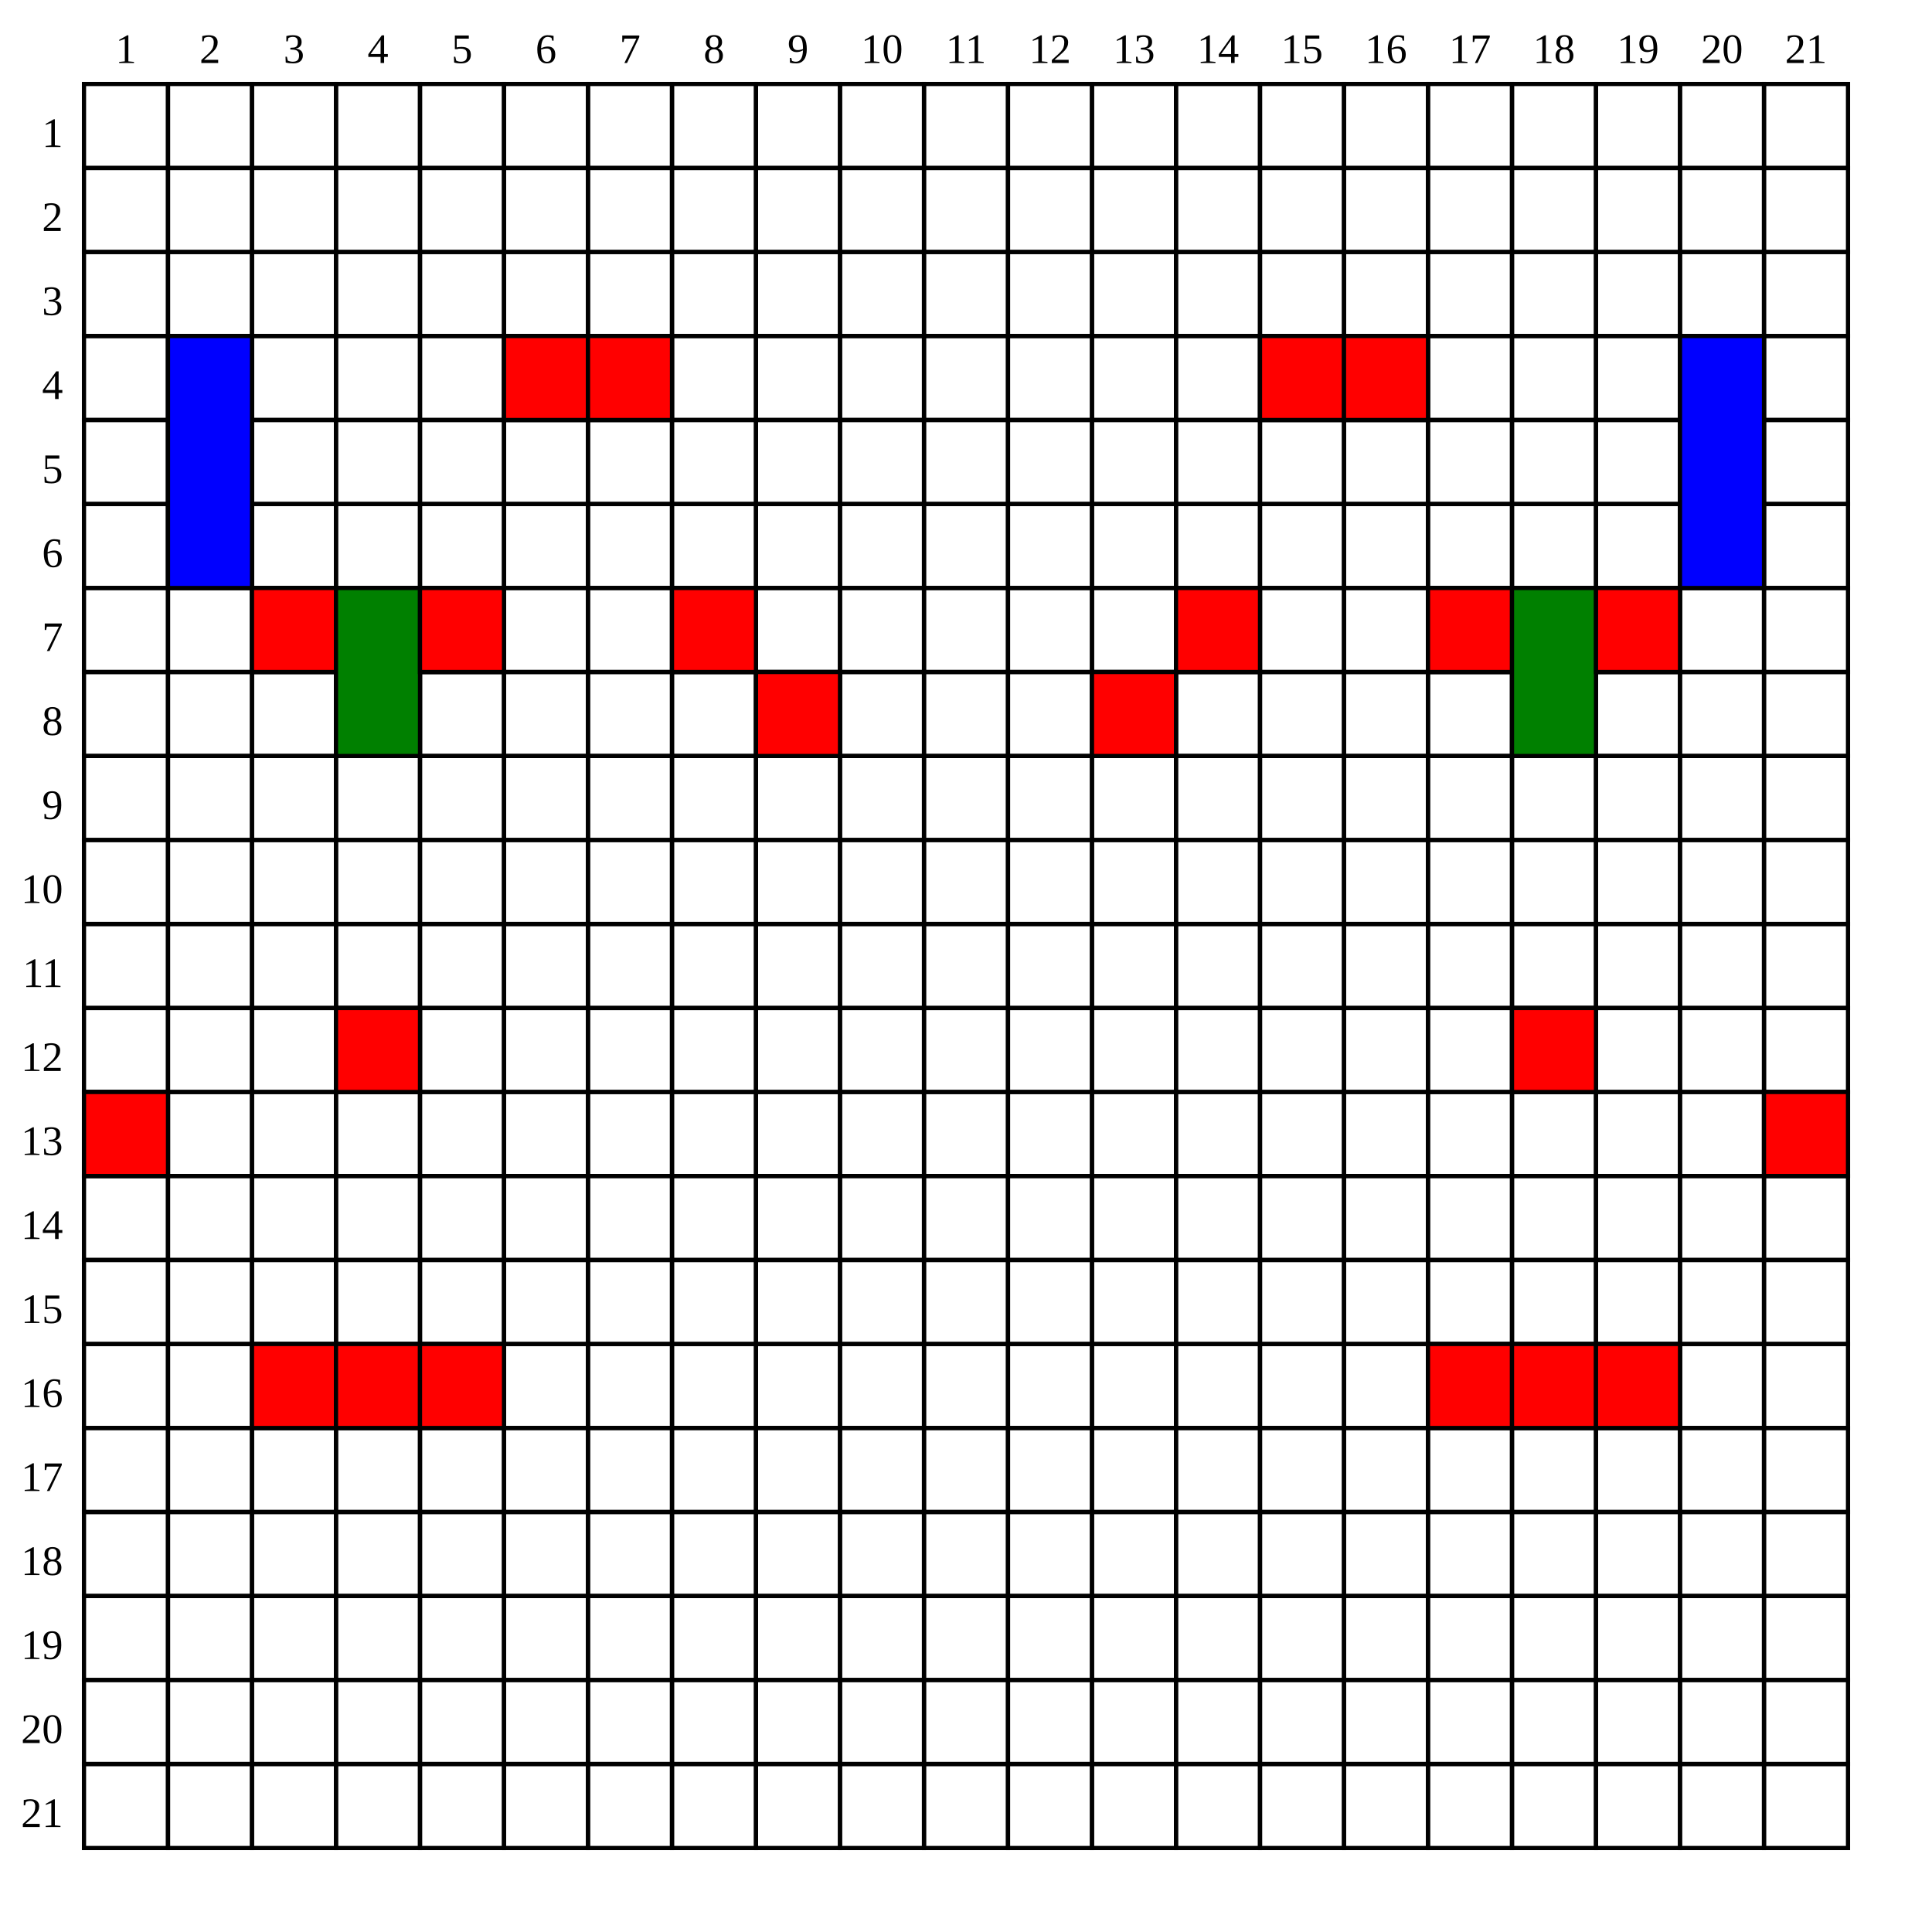
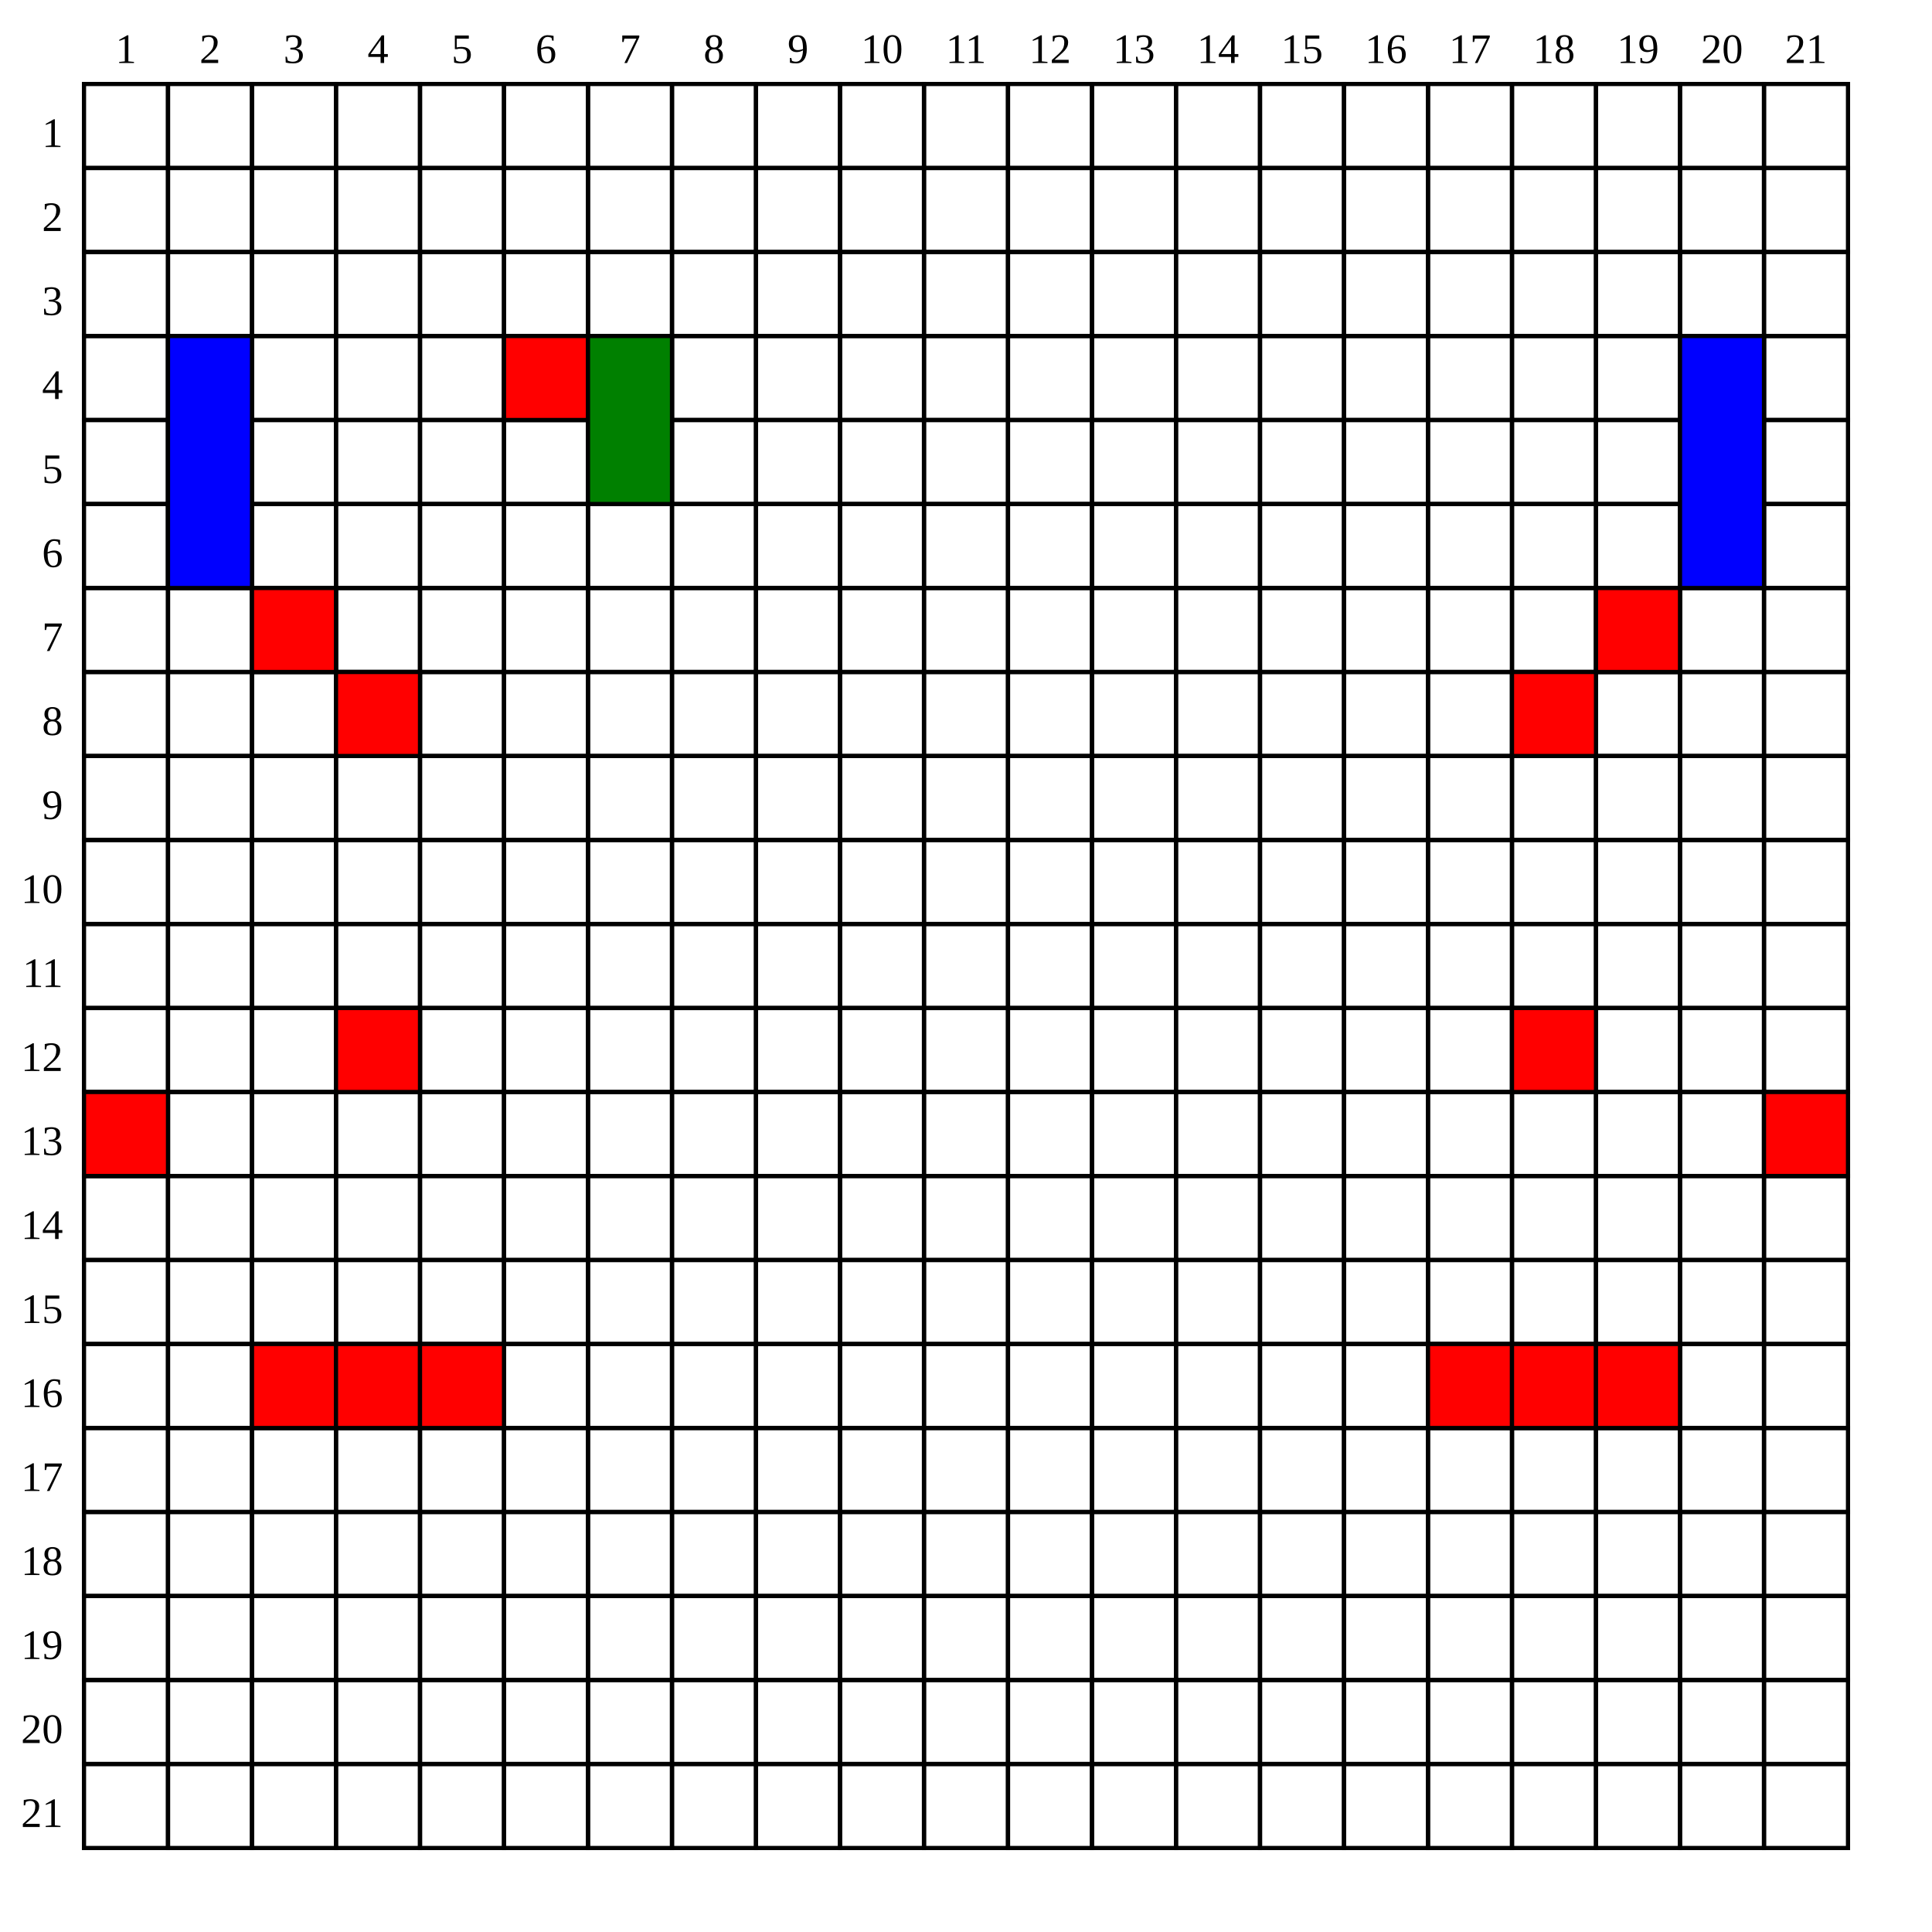
<svg xmlns="http://www.w3.org/2000/svg" baseProfile="full" height="2300" version="1.1" width="2300">
  <defs />
  <rect fill="white" height="2300" width="2300" x="0" y="0" />
  <rect fill="none" height="100" stroke="black" stroke-width="5" width="100" x="100" y="100" />
  <rect fill="none" height="100" stroke="black" stroke-width="5" width="100" x="100" y="200" />
  <rect fill="none" height="100" stroke="black" stroke-width="5" width="100" x="100" y="300" />
  <rect fill="none" height="100" stroke="black" stroke-width="5" width="100" x="100" y="400" />
  <rect fill="none" height="100" stroke="black" stroke-width="5" width="100" x="100" y="500" />
  <rect fill="none" height="100" stroke="black" stroke-width="5" width="100" x="100" y="600" />
  <rect fill="none" height="100" stroke="black" stroke-width="5" width="100" x="100" y="700" />
  <rect fill="none" height="100" stroke="black" stroke-width="5" width="100" x="100" y="800" />
  <rect fill="none" height="100" stroke="black" stroke-width="5" width="100" x="100" y="900" />
  <rect fill="none" height="100" stroke="black" stroke-width="5" width="100" x="100" y="1000" />
  <rect fill="none" height="100" stroke="black" stroke-width="5" width="100" x="100" y="1100" />
  <rect fill="none" height="100" stroke="black" stroke-width="5" width="100" x="100" y="1200" />
  <rect fill="none" height="100" stroke="black" stroke-width="5" width="100" x="100" y="1300" />
  <rect fill="none" height="100" stroke="black" stroke-width="5" width="100" x="100" y="1400" />
  <rect fill="none" height="100" stroke="black" stroke-width="5" width="100" x="100" y="1500" />
  <rect fill="none" height="100" stroke="black" stroke-width="5" width="100" x="100" y="1600" />
  <rect fill="none" height="100" stroke="black" stroke-width="5" width="100" x="100" y="1700" />
  <rect fill="none" height="100" stroke="black" stroke-width="5" width="100" x="100" y="1800" />
  <rect fill="none" height="100" stroke="black" stroke-width="5" width="100" x="100" y="1900" />
  <rect fill="none" height="100" stroke="black" stroke-width="5" width="100" x="100" y="2000" />
  <rect fill="none" height="100" stroke="black" stroke-width="5" width="100" x="100" y="2100" />
  <rect fill="none" height="100" stroke="black" stroke-width="5" width="100" x="200" y="100" />
  <rect fill="none" height="100" stroke="black" stroke-width="5" width="100" x="200" y="200" />
  <rect fill="none" height="100" stroke="black" stroke-width="5" width="100" x="200" y="300" />
  <rect fill="none" height="100" stroke="black" stroke-width="5" width="100" x="200" y="400" />
  <rect fill="none" height="100" stroke="black" stroke-width="5" width="100" x="200" y="500" />
  <rect fill="none" height="100" stroke="black" stroke-width="5" width="100" x="200" y="600" />
  <rect fill="none" height="100" stroke="black" stroke-width="5" width="100" x="200" y="700" />
  <rect fill="none" height="100" stroke="black" stroke-width="5" width="100" x="200" y="800" />
  <rect fill="none" height="100" stroke="black" stroke-width="5" width="100" x="200" y="900" />
  <rect fill="none" height="100" stroke="black" stroke-width="5" width="100" x="200" y="1000" />
  <rect fill="none" height="100" stroke="black" stroke-width="5" width="100" x="200" y="1100" />
  <rect fill="none" height="100" stroke="black" stroke-width="5" width="100" x="200" y="1200" />
  <rect fill="none" height="100" stroke="black" stroke-width="5" width="100" x="200" y="1300" />
  <rect fill="none" height="100" stroke="black" stroke-width="5" width="100" x="200" y="1400" />
  <rect fill="none" height="100" stroke="black" stroke-width="5" width="100" x="200" y="1500" />
  <rect fill="none" height="100" stroke="black" stroke-width="5" width="100" x="200" y="1600" />
  <rect fill="none" height="100" stroke="black" stroke-width="5" width="100" x="200" y="1700" />
  <rect fill="none" height="100" stroke="black" stroke-width="5" width="100" x="200" y="1800" />
  <rect fill="none" height="100" stroke="black" stroke-width="5" width="100" x="200" y="1900" />
  <rect fill="none" height="100" stroke="black" stroke-width="5" width="100" x="200" y="2000" />
  <rect fill="none" height="100" stroke="black" stroke-width="5" width="100" x="200" y="2100" />
  <rect fill="none" height="100" stroke="black" stroke-width="5" width="100" x="300" y="100" />
  <rect fill="none" height="100" stroke="black" stroke-width="5" width="100" x="300" y="200" />
  <rect fill="none" height="100" stroke="black" stroke-width="5" width="100" x="300" y="300" />
  <rect fill="none" height="100" stroke="black" stroke-width="5" width="100" x="300" y="400" />
  <rect fill="none" height="100" stroke="black" stroke-width="5" width="100" x="300" y="500" />
  <rect fill="none" height="100" stroke="black" stroke-width="5" width="100" x="300" y="600" />
  <rect fill="none" height="100" stroke="black" stroke-width="5" width="100" x="300" y="700" />
  <rect fill="none" height="100" stroke="black" stroke-width="5" width="100" x="300" y="800" />
  <rect fill="none" height="100" stroke="black" stroke-width="5" width="100" x="300" y="900" />
  <rect fill="none" height="100" stroke="black" stroke-width="5" width="100" x="300" y="1000" />
  <rect fill="none" height="100" stroke="black" stroke-width="5" width="100" x="300" y="1100" />
  <rect fill="none" height="100" stroke="black" stroke-width="5" width="100" x="300" y="1200" />
  <rect fill="none" height="100" stroke="black" stroke-width="5" width="100" x="300" y="1300" />
  <rect fill="none" height="100" stroke="black" stroke-width="5" width="100" x="300" y="1400" />
  <rect fill="none" height="100" stroke="black" stroke-width="5" width="100" x="300" y="1500" />
  <rect fill="none" height="100" stroke="black" stroke-width="5" width="100" x="300" y="1600" />
  <rect fill="none" height="100" stroke="black" stroke-width="5" width="100" x="300" y="1700" />
  <rect fill="none" height="100" stroke="black" stroke-width="5" width="100" x="300" y="1800" />
  <rect fill="none" height="100" stroke="black" stroke-width="5" width="100" x="300" y="1900" />
  <rect fill="none" height="100" stroke="black" stroke-width="5" width="100" x="300" y="2000" />
  <rect fill="none" height="100" stroke="black" stroke-width="5" width="100" x="300" y="2100" />
  <rect fill="none" height="100" stroke="black" stroke-width="5" width="100" x="400" y="100" />
  <rect fill="none" height="100" stroke="black" stroke-width="5" width="100" x="400" y="200" />
  <rect fill="none" height="100" stroke="black" stroke-width="5" width="100" x="400" y="300" />
  <rect fill="none" height="100" stroke="black" stroke-width="5" width="100" x="400" y="400" />
  <rect fill="none" height="100" stroke="black" stroke-width="5" width="100" x="400" y="500" />
  <rect fill="none" height="100" stroke="black" stroke-width="5" width="100" x="400" y="600" />
  <rect fill="none" height="100" stroke="black" stroke-width="5" width="100" x="400" y="700" />
  <rect fill="none" height="100" stroke="black" stroke-width="5" width="100" x="400" y="800" />
  <rect fill="none" height="100" stroke="black" stroke-width="5" width="100" x="400" y="900" />
  <rect fill="none" height="100" stroke="black" stroke-width="5" width="100" x="400" y="1000" />
  <rect fill="none" height="100" stroke="black" stroke-width="5" width="100" x="400" y="1100" />
  <rect fill="none" height="100" stroke="black" stroke-width="5" width="100" x="400" y="1200" />
  <rect fill="none" height="100" stroke="black" stroke-width="5" width="100" x="400" y="1300" />
  <rect fill="none" height="100" stroke="black" stroke-width="5" width="100" x="400" y="1400" />
  <rect fill="none" height="100" stroke="black" stroke-width="5" width="100" x="400" y="1500" />
  <rect fill="none" height="100" stroke="black" stroke-width="5" width="100" x="400" y="1600" />
  <rect fill="none" height="100" stroke="black" stroke-width="5" width="100" x="400" y="1700" />
  <rect fill="none" height="100" stroke="black" stroke-width="5" width="100" x="400" y="1800" />
  <rect fill="none" height="100" stroke="black" stroke-width="5" width="100" x="400" y="1900" />
  <rect fill="none" height="100" stroke="black" stroke-width="5" width="100" x="400" y="2000" />
  <rect fill="none" height="100" stroke="black" stroke-width="5" width="100" x="400" y="2100" />
  <rect fill="none" height="100" stroke="black" stroke-width="5" width="100" x="500" y="100" />
  <rect fill="none" height="100" stroke="black" stroke-width="5" width="100" x="500" y="200" />
  <rect fill="none" height="100" stroke="black" stroke-width="5" width="100" x="500" y="300" />
  <rect fill="none" height="100" stroke="black" stroke-width="5" width="100" x="500" y="400" />
  <rect fill="none" height="100" stroke="black" stroke-width="5" width="100" x="500" y="500" />
  <rect fill="none" height="100" stroke="black" stroke-width="5" width="100" x="500" y="600" />
  <rect fill="none" height="100" stroke="black" stroke-width="5" width="100" x="500" y="700" />
  <rect fill="none" height="100" stroke="black" stroke-width="5" width="100" x="500" y="800" />
  <rect fill="none" height="100" stroke="black" stroke-width="5" width="100" x="500" y="900" />
  <rect fill="none" height="100" stroke="black" stroke-width="5" width="100" x="500" y="1000" />
  <rect fill="none" height="100" stroke="black" stroke-width="5" width="100" x="500" y="1100" />
  <rect fill="none" height="100" stroke="black" stroke-width="5" width="100" x="500" y="1200" />
  <rect fill="none" height="100" stroke="black" stroke-width="5" width="100" x="500" y="1300" />
  <rect fill="none" height="100" stroke="black" stroke-width="5" width="100" x="500" y="1400" />
  <rect fill="none" height="100" stroke="black" stroke-width="5" width="100" x="500" y="1500" />
  <rect fill="none" height="100" stroke="black" stroke-width="5" width="100" x="500" y="1600" />
  <rect fill="none" height="100" stroke="black" stroke-width="5" width="100" x="500" y="1700" />
  <rect fill="none" height="100" stroke="black" stroke-width="5" width="100" x="500" y="1800" />
  <rect fill="none" height="100" stroke="black" stroke-width="5" width="100" x="500" y="1900" />
  <rect fill="none" height="100" stroke="black" stroke-width="5" width="100" x="500" y="2000" />
  <rect fill="none" height="100" stroke="black" stroke-width="5" width="100" x="500" y="2100" />
  <rect fill="none" height="100" stroke="black" stroke-width="5" width="100" x="600" y="100" />
  <rect fill="none" height="100" stroke="black" stroke-width="5" width="100" x="600" y="200" />
  <rect fill="none" height="100" stroke="black" stroke-width="5" width="100" x="600" y="300" />
  <rect fill="none" height="100" stroke="black" stroke-width="5" width="100" x="600" y="400" />
  <rect fill="none" height="100" stroke="black" stroke-width="5" width="100" x="600" y="500" />
  <rect fill="none" height="100" stroke="black" stroke-width="5" width="100" x="600" y="600" />
  <rect fill="none" height="100" stroke="black" stroke-width="5" width="100" x="600" y="700" />
  <rect fill="none" height="100" stroke="black" stroke-width="5" width="100" x="600" y="800" />
  <rect fill="none" height="100" stroke="black" stroke-width="5" width="100" x="600" y="900" />
  <rect fill="none" height="100" stroke="black" stroke-width="5" width="100" x="600" y="1000" />
  <rect fill="none" height="100" stroke="black" stroke-width="5" width="100" x="600" y="1100" />
  <rect fill="none" height="100" stroke="black" stroke-width="5" width="100" x="600" y="1200" />
  <rect fill="none" height="100" stroke="black" stroke-width="5" width="100" x="600" y="1300" />
  <rect fill="none" height="100" stroke="black" stroke-width="5" width="100" x="600" y="1400" />
  <rect fill="none" height="100" stroke="black" stroke-width="5" width="100" x="600" y="1500" />
  <rect fill="none" height="100" stroke="black" stroke-width="5" width="100" x="600" y="1600" />
  <rect fill="none" height="100" stroke="black" stroke-width="5" width="100" x="600" y="1700" />
  <rect fill="none" height="100" stroke="black" stroke-width="5" width="100" x="600" y="1800" />
  <rect fill="none" height="100" stroke="black" stroke-width="5" width="100" x="600" y="1900" />
  <rect fill="none" height="100" stroke="black" stroke-width="5" width="100" x="600" y="2000" />
  <rect fill="none" height="100" stroke="black" stroke-width="5" width="100" x="600" y="2100" />
  <rect fill="none" height="100" stroke="black" stroke-width="5" width="100" x="700" y="100" />
  <rect fill="none" height="100" stroke="black" stroke-width="5" width="100" x="700" y="200" />
  <rect fill="none" height="100" stroke="black" stroke-width="5" width="100" x="700" y="300" />
  <rect fill="none" height="100" stroke="black" stroke-width="5" width="100" x="700" y="400" />
  <rect fill="none" height="100" stroke="black" stroke-width="5" width="100" x="700" y="500" />
  <rect fill="none" height="100" stroke="black" stroke-width="5" width="100" x="700" y="600" />
  <rect fill="none" height="100" stroke="black" stroke-width="5" width="100" x="700" y="700" />
  <rect fill="none" height="100" stroke="black" stroke-width="5" width="100" x="700" y="800" />
  <rect fill="none" height="100" stroke="black" stroke-width="5" width="100" x="700" y="900" />
  <rect fill="none" height="100" stroke="black" stroke-width="5" width="100" x="700" y="1000" />
  <rect fill="none" height="100" stroke="black" stroke-width="5" width="100" x="700" y="1100" />
  <rect fill="none" height="100" stroke="black" stroke-width="5" width="100" x="700" y="1200" />
  <rect fill="none" height="100" stroke="black" stroke-width="5" width="100" x="700" y="1300" />
  <rect fill="none" height="100" stroke="black" stroke-width="5" width="100" x="700" y="1400" />
  <rect fill="none" height="100" stroke="black" stroke-width="5" width="100" x="700" y="1500" />
  <rect fill="none" height="100" stroke="black" stroke-width="5" width="100" x="700" y="1600" />
  <rect fill="none" height="100" stroke="black" stroke-width="5" width="100" x="700" y="1700" />
  <rect fill="none" height="100" stroke="black" stroke-width="5" width="100" x="700" y="1800" />
  <rect fill="none" height="100" stroke="black" stroke-width="5" width="100" x="700" y="1900" />
  <rect fill="none" height="100" stroke="black" stroke-width="5" width="100" x="700" y="2000" />
  <rect fill="none" height="100" stroke="black" stroke-width="5" width="100" x="700" y="2100" />
  <rect fill="none" height="100" stroke="black" stroke-width="5" width="100" x="800" y="100" />
  <rect fill="none" height="100" stroke="black" stroke-width="5" width="100" x="800" y="200" />
  <rect fill="none" height="100" stroke="black" stroke-width="5" width="100" x="800" y="300" />
  <rect fill="none" height="100" stroke="black" stroke-width="5" width="100" x="800" y="400" />
  <rect fill="none" height="100" stroke="black" stroke-width="5" width="100" x="800" y="500" />
  <rect fill="none" height="100" stroke="black" stroke-width="5" width="100" x="800" y="600" />
  <rect fill="none" height="100" stroke="black" stroke-width="5" width="100" x="800" y="700" />
  <rect fill="none" height="100" stroke="black" stroke-width="5" width="100" x="800" y="800" />
  <rect fill="none" height="100" stroke="black" stroke-width="5" width="100" x="800" y="900" />
  <rect fill="none" height="100" stroke="black" stroke-width="5" width="100" x="800" y="1000" />
  <rect fill="none" height="100" stroke="black" stroke-width="5" width="100" x="800" y="1100" />
  <rect fill="none" height="100" stroke="black" stroke-width="5" width="100" x="800" y="1200" />
  <rect fill="none" height="100" stroke="black" stroke-width="5" width="100" x="800" y="1300" />
  <rect fill="none" height="100" stroke="black" stroke-width="5" width="100" x="800" y="1400" />
  <rect fill="none" height="100" stroke="black" stroke-width="5" width="100" x="800" y="1500" />
  <rect fill="none" height="100" stroke="black" stroke-width="5" width="100" x="800" y="1600" />
  <rect fill="none" height="100" stroke="black" stroke-width="5" width="100" x="800" y="1700" />
  <rect fill="none" height="100" stroke="black" stroke-width="5" width="100" x="800" y="1800" />
  <rect fill="none" height="100" stroke="black" stroke-width="5" width="100" x="800" y="1900" />
  <rect fill="none" height="100" stroke="black" stroke-width="5" width="100" x="800" y="2000" />
  <rect fill="none" height="100" stroke="black" stroke-width="5" width="100" x="800" y="2100" />
  <rect fill="none" height="100" stroke="black" stroke-width="5" width="100" x="900" y="100" />
  <rect fill="none" height="100" stroke="black" stroke-width="5" width="100" x="900" y="200" />
  <rect fill="none" height="100" stroke="black" stroke-width="5" width="100" x="900" y="300" />
  <rect fill="none" height="100" stroke="black" stroke-width="5" width="100" x="900" y="400" />
  <rect fill="none" height="100" stroke="black" stroke-width="5" width="100" x="900" y="500" />
  <rect fill="none" height="100" stroke="black" stroke-width="5" width="100" x="900" y="600" />
  <rect fill="none" height="100" stroke="black" stroke-width="5" width="100" x="900" y="700" />
  <rect fill="none" height="100" stroke="black" stroke-width="5" width="100" x="900" y="800" />
  <rect fill="none" height="100" stroke="black" stroke-width="5" width="100" x="900" y="900" />
  <rect fill="none" height="100" stroke="black" stroke-width="5" width="100" x="900" y="1000" />
  <rect fill="none" height="100" stroke="black" stroke-width="5" width="100" x="900" y="1100" />
  <rect fill="none" height="100" stroke="black" stroke-width="5" width="100" x="900" y="1200" />
  <rect fill="none" height="100" stroke="black" stroke-width="5" width="100" x="900" y="1300" />
  <rect fill="none" height="100" stroke="black" stroke-width="5" width="100" x="900" y="1400" />
  <rect fill="none" height="100" stroke="black" stroke-width="5" width="100" x="900" y="1500" />
  <rect fill="none" height="100" stroke="black" stroke-width="5" width="100" x="900" y="1600" />
  <rect fill="none" height="100" stroke="black" stroke-width="5" width="100" x="900" y="1700" />
  <rect fill="none" height="100" stroke="black" stroke-width="5" width="100" x="900" y="1800" />
  <rect fill="none" height="100" stroke="black" stroke-width="5" width="100" x="900" y="1900" />
  <rect fill="none" height="100" stroke="black" stroke-width="5" width="100" x="900" y="2000" />
  <rect fill="none" height="100" stroke="black" stroke-width="5" width="100" x="900" y="2100" />
  <rect fill="none" height="100" stroke="black" stroke-width="5" width="100" x="1000" y="100" />
  <rect fill="none" height="100" stroke="black" stroke-width="5" width="100" x="1000" y="200" />
  <rect fill="none" height="100" stroke="black" stroke-width="5" width="100" x="1000" y="300" />
  <rect fill="none" height="100" stroke="black" stroke-width="5" width="100" x="1000" y="400" />
  <rect fill="none" height="100" stroke="black" stroke-width="5" width="100" x="1000" y="500" />
  <rect fill="none" height="100" stroke="black" stroke-width="5" width="100" x="1000" y="600" />
  <rect fill="none" height="100" stroke="black" stroke-width="5" width="100" x="1000" y="700" />
  <rect fill="none" height="100" stroke="black" stroke-width="5" width="100" x="1000" y="800" />
  <rect fill="none" height="100" stroke="black" stroke-width="5" width="100" x="1000" y="900" />
  <rect fill="none" height="100" stroke="black" stroke-width="5" width="100" x="1000" y="1000" />
  <rect fill="none" height="100" stroke="black" stroke-width="5" width="100" x="1000" y="1100" />
  <rect fill="none" height="100" stroke="black" stroke-width="5" width="100" x="1000" y="1200" />
  <rect fill="none" height="100" stroke="black" stroke-width="5" width="100" x="1000" y="1300" />
  <rect fill="none" height="100" stroke="black" stroke-width="5" width="100" x="1000" y="1400" />
  <rect fill="none" height="100" stroke="black" stroke-width="5" width="100" x="1000" y="1500" />
  <rect fill="none" height="100" stroke="black" stroke-width="5" width="100" x="1000" y="1600" />
  <rect fill="none" height="100" stroke="black" stroke-width="5" width="100" x="1000" y="1700" />
  <rect fill="none" height="100" stroke="black" stroke-width="5" width="100" x="1000" y="1800" />
  <rect fill="none" height="100" stroke="black" stroke-width="5" width="100" x="1000" y="1900" />
  <rect fill="none" height="100" stroke="black" stroke-width="5" width="100" x="1000" y="2000" />
  <rect fill="none" height="100" stroke="black" stroke-width="5" width="100" x="1000" y="2100" />
  <rect fill="none" height="100" stroke="black" stroke-width="5" width="100" x="1100" y="100" />
  <rect fill="none" height="100" stroke="black" stroke-width="5" width="100" x="1100" y="200" />
  <rect fill="none" height="100" stroke="black" stroke-width="5" width="100" x="1100" y="300" />
  <rect fill="none" height="100" stroke="black" stroke-width="5" width="100" x="1100" y="400" />
  <rect fill="none" height="100" stroke="black" stroke-width="5" width="100" x="1100" y="500" />
  <rect fill="none" height="100" stroke="black" stroke-width="5" width="100" x="1100" y="600" />
  <rect fill="none" height="100" stroke="black" stroke-width="5" width="100" x="1100" y="700" />
  <rect fill="none" height="100" stroke="black" stroke-width="5" width="100" x="1100" y="800" />
  <rect fill="none" height="100" stroke="black" stroke-width="5" width="100" x="1100" y="900" />
  <rect fill="none" height="100" stroke="black" stroke-width="5" width="100" x="1100" y="1000" />
  <rect fill="none" height="100" stroke="black" stroke-width="5" width="100" x="1100" y="1100" />
  <rect fill="none" height="100" stroke="black" stroke-width="5" width="100" x="1100" y="1200" />
  <rect fill="none" height="100" stroke="black" stroke-width="5" width="100" x="1100" y="1300" />
  <rect fill="none" height="100" stroke="black" stroke-width="5" width="100" x="1100" y="1400" />
  <rect fill="none" height="100" stroke="black" stroke-width="5" width="100" x="1100" y="1500" />
  <rect fill="none" height="100" stroke="black" stroke-width="5" width="100" x="1100" y="1600" />
  <rect fill="none" height="100" stroke="black" stroke-width="5" width="100" x="1100" y="1700" />
  <rect fill="none" height="100" stroke="black" stroke-width="5" width="100" x="1100" y="1800" />
  <rect fill="none" height="100" stroke="black" stroke-width="5" width="100" x="1100" y="1900" />
  <rect fill="none" height="100" stroke="black" stroke-width="5" width="100" x="1100" y="2000" />
  <rect fill="none" height="100" stroke="black" stroke-width="5" width="100" x="1100" y="2100" />
  <rect fill="none" height="100" stroke="black" stroke-width="5" width="100" x="1200" y="100" />
  <rect fill="none" height="100" stroke="black" stroke-width="5" width="100" x="1200" y="200" />
  <rect fill="none" height="100" stroke="black" stroke-width="5" width="100" x="1200" y="300" />
  <rect fill="none" height="100" stroke="black" stroke-width="5" width="100" x="1200" y="400" />
  <rect fill="none" height="100" stroke="black" stroke-width="5" width="100" x="1200" y="500" />
  <rect fill="none" height="100" stroke="black" stroke-width="5" width="100" x="1200" y="600" />
  <rect fill="none" height="100" stroke="black" stroke-width="5" width="100" x="1200" y="700" />
  <rect fill="none" height="100" stroke="black" stroke-width="5" width="100" x="1200" y="800" />
  <rect fill="none" height="100" stroke="black" stroke-width="5" width="100" x="1200" y="900" />
  <rect fill="none" height="100" stroke="black" stroke-width="5" width="100" x="1200" y="1000" />
  <rect fill="none" height="100" stroke="black" stroke-width="5" width="100" x="1200" y="1100" />
  <rect fill="none" height="100" stroke="black" stroke-width="5" width="100" x="1200" y="1200" />
  <rect fill="none" height="100" stroke="black" stroke-width="5" width="100" x="1200" y="1300" />
  <rect fill="none" height="100" stroke="black" stroke-width="5" width="100" x="1200" y="1400" />
  <rect fill="none" height="100" stroke="black" stroke-width="5" width="100" x="1200" y="1500" />
  <rect fill="none" height="100" stroke="black" stroke-width="5" width="100" x="1200" y="1600" />
  <rect fill="none" height="100" stroke="black" stroke-width="5" width="100" x="1200" y="1700" />
  <rect fill="none" height="100" stroke="black" stroke-width="5" width="100" x="1200" y="1800" />
  <rect fill="none" height="100" stroke="black" stroke-width="5" width="100" x="1200" y="1900" />
  <rect fill="none" height="100" stroke="black" stroke-width="5" width="100" x="1200" y="2000" />
  <rect fill="none" height="100" stroke="black" stroke-width="5" width="100" x="1200" y="2100" />
  <rect fill="none" height="100" stroke="black" stroke-width="5" width="100" x="1300" y="100" />
  <rect fill="none" height="100" stroke="black" stroke-width="5" width="100" x="1300" y="200" />
  <rect fill="none" height="100" stroke="black" stroke-width="5" width="100" x="1300" y="300" />
  <rect fill="none" height="100" stroke="black" stroke-width="5" width="100" x="1300" y="400" />
  <rect fill="none" height="100" stroke="black" stroke-width="5" width="100" x="1300" y="500" />
  <rect fill="none" height="100" stroke="black" stroke-width="5" width="100" x="1300" y="600" />
  <rect fill="none" height="100" stroke="black" stroke-width="5" width="100" x="1300" y="700" />
  <rect fill="none" height="100" stroke="black" stroke-width="5" width="100" x="1300" y="800" />
  <rect fill="none" height="100" stroke="black" stroke-width="5" width="100" x="1300" y="900" />
  <rect fill="none" height="100" stroke="black" stroke-width="5" width="100" x="1300" y="1000" />
  <rect fill="none" height="100" stroke="black" stroke-width="5" width="100" x="1300" y="1100" />
  <rect fill="none" height="100" stroke="black" stroke-width="5" width="100" x="1300" y="1200" />
  <rect fill="none" height="100" stroke="black" stroke-width="5" width="100" x="1300" y="1300" />
  <rect fill="none" height="100" stroke="black" stroke-width="5" width="100" x="1300" y="1400" />
  <rect fill="none" height="100" stroke="black" stroke-width="5" width="100" x="1300" y="1500" />
  <rect fill="none" height="100" stroke="black" stroke-width="5" width="100" x="1300" y="1600" />
  <rect fill="none" height="100" stroke="black" stroke-width="5" width="100" x="1300" y="1700" />
  <rect fill="none" height="100" stroke="black" stroke-width="5" width="100" x="1300" y="1800" />
  <rect fill="none" height="100" stroke="black" stroke-width="5" width="100" x="1300" y="1900" />
  <rect fill="none" height="100" stroke="black" stroke-width="5" width="100" x="1300" y="2000" />
  <rect fill="none" height="100" stroke="black" stroke-width="5" width="100" x="1300" y="2100" />
  <rect fill="none" height="100" stroke="black" stroke-width="5" width="100" x="1400" y="100" />
  <rect fill="none" height="100" stroke="black" stroke-width="5" width="100" x="1400" y="200" />
  <rect fill="none" height="100" stroke="black" stroke-width="5" width="100" x="1400" y="300" />
  <rect fill="none" height="100" stroke="black" stroke-width="5" width="100" x="1400" y="400" />
  <rect fill="none" height="100" stroke="black" stroke-width="5" width="100" x="1400" y="500" />
  <rect fill="none" height="100" stroke="black" stroke-width="5" width="100" x="1400" y="600" />
  <rect fill="none" height="100" stroke="black" stroke-width="5" width="100" x="1400" y="700" />
  <rect fill="none" height="100" stroke="black" stroke-width="5" width="100" x="1400" y="800" />
  <rect fill="none" height="100" stroke="black" stroke-width="5" width="100" x="1400" y="900" />
  <rect fill="none" height="100" stroke="black" stroke-width="5" width="100" x="1400" y="1000" />
  <rect fill="none" height="100" stroke="black" stroke-width="5" width="100" x="1400" y="1100" />
  <rect fill="none" height="100" stroke="black" stroke-width="5" width="100" x="1400" y="1200" />
  <rect fill="none" height="100" stroke="black" stroke-width="5" width="100" x="1400" y="1300" />
  <rect fill="none" height="100" stroke="black" stroke-width="5" width="100" x="1400" y="1400" />
  <rect fill="none" height="100" stroke="black" stroke-width="5" width="100" x="1400" y="1500" />
  <rect fill="none" height="100" stroke="black" stroke-width="5" width="100" x="1400" y="1600" />
  <rect fill="none" height="100" stroke="black" stroke-width="5" width="100" x="1400" y="1700" />
  <rect fill="none" height="100" stroke="black" stroke-width="5" width="100" x="1400" y="1800" />
  <rect fill="none" height="100" stroke="black" stroke-width="5" width="100" x="1400" y="1900" />
  <rect fill="none" height="100" stroke="black" stroke-width="5" width="100" x="1400" y="2000" />
  <rect fill="none" height="100" stroke="black" stroke-width="5" width="100" x="1400" y="2100" />
  <rect fill="none" height="100" stroke="black" stroke-width="5" width="100" x="1500" y="100" />
  <rect fill="none" height="100" stroke="black" stroke-width="5" width="100" x="1500" y="200" />
  <rect fill="none" height="100" stroke="black" stroke-width="5" width="100" x="1500" y="300" />
  <rect fill="none" height="100" stroke="black" stroke-width="5" width="100" x="1500" y="400" />
  <rect fill="none" height="100" stroke="black" stroke-width="5" width="100" x="1500" y="500" />
  <rect fill="none" height="100" stroke="black" stroke-width="5" width="100" x="1500" y="600" />
  <rect fill="none" height="100" stroke="black" stroke-width="5" width="100" x="1500" y="700" />
  <rect fill="none" height="100" stroke="black" stroke-width="5" width="100" x="1500" y="800" />
  <rect fill="none" height="100" stroke="black" stroke-width="5" width="100" x="1500" y="900" />
  <rect fill="none" height="100" stroke="black" stroke-width="5" width="100" x="1500" y="1000" />
  <rect fill="none" height="100" stroke="black" stroke-width="5" width="100" x="1500" y="1100" />
  <rect fill="none" height="100" stroke="black" stroke-width="5" width="100" x="1500" y="1200" />
  <rect fill="none" height="100" stroke="black" stroke-width="5" width="100" x="1500" y="1300" />
  <rect fill="none" height="100" stroke="black" stroke-width="5" width="100" x="1500" y="1400" />
  <rect fill="none" height="100" stroke="black" stroke-width="5" width="100" x="1500" y="1500" />
  <rect fill="none" height="100" stroke="black" stroke-width="5" width="100" x="1500" y="1600" />
  <rect fill="none" height="100" stroke="black" stroke-width="5" width="100" x="1500" y="1700" />
  <rect fill="none" height="100" stroke="black" stroke-width="5" width="100" x="1500" y="1800" />
  <rect fill="none" height="100" stroke="black" stroke-width="5" width="100" x="1500" y="1900" />
  <rect fill="none" height="100" stroke="black" stroke-width="5" width="100" x="1500" y="2000" />
  <rect fill="none" height="100" stroke="black" stroke-width="5" width="100" x="1500" y="2100" />
  <rect fill="none" height="100" stroke="black" stroke-width="5" width="100" x="1600" y="100" />
  <rect fill="none" height="100" stroke="black" stroke-width="5" width="100" x="1600" y="200" />
  <rect fill="none" height="100" stroke="black" stroke-width="5" width="100" x="1600" y="300" />
  <rect fill="none" height="100" stroke="black" stroke-width="5" width="100" x="1600" y="400" />
  <rect fill="none" height="100" stroke="black" stroke-width="5" width="100" x="1600" y="500" />
  <rect fill="none" height="100" stroke="black" stroke-width="5" width="100" x="1600" y="600" />
  <rect fill="none" height="100" stroke="black" stroke-width="5" width="100" x="1600" y="700" />
  <rect fill="none" height="100" stroke="black" stroke-width="5" width="100" x="1600" y="800" />
  <rect fill="none" height="100" stroke="black" stroke-width="5" width="100" x="1600" y="900" />
  <rect fill="none" height="100" stroke="black" stroke-width="5" width="100" x="1600" y="1000" />
  <rect fill="none" height="100" stroke="black" stroke-width="5" width="100" x="1600" y="1100" />
  <rect fill="none" height="100" stroke="black" stroke-width="5" width="100" x="1600" y="1200" />
  <rect fill="none" height="100" stroke="black" stroke-width="5" width="100" x="1600" y="1300" />
  <rect fill="none" height="100" stroke="black" stroke-width="5" width="100" x="1600" y="1400" />
  <rect fill="none" height="100" stroke="black" stroke-width="5" width="100" x="1600" y="1500" />
  <rect fill="none" height="100" stroke="black" stroke-width="5" width="100" x="1600" y="1600" />
  <rect fill="none" height="100" stroke="black" stroke-width="5" width="100" x="1600" y="1700" />
  <rect fill="none" height="100" stroke="black" stroke-width="5" width="100" x="1600" y="1800" />
  <rect fill="none" height="100" stroke="black" stroke-width="5" width="100" x="1600" y="1900" />
  <rect fill="none" height="100" stroke="black" stroke-width="5" width="100" x="1600" y="2000" />
  <rect fill="none" height="100" stroke="black" stroke-width="5" width="100" x="1600" y="2100" />
  <rect fill="none" height="100" stroke="black" stroke-width="5" width="100" x="1700" y="100" />
  <rect fill="none" height="100" stroke="black" stroke-width="5" width="100" x="1700" y="200" />
  <rect fill="none" height="100" stroke="black" stroke-width="5" width="100" x="1700" y="300" />
  <rect fill="none" height="100" stroke="black" stroke-width="5" width="100" x="1700" y="400" />
  <rect fill="none" height="100" stroke="black" stroke-width="5" width="100" x="1700" y="500" />
  <rect fill="none" height="100" stroke="black" stroke-width="5" width="100" x="1700" y="600" />
  <rect fill="none" height="100" stroke="black" stroke-width="5" width="100" x="1700" y="700" />
  <rect fill="none" height="100" stroke="black" stroke-width="5" width="100" x="1700" y="800" />
  <rect fill="none" height="100" stroke="black" stroke-width="5" width="100" x="1700" y="900" />
  <rect fill="none" height="100" stroke="black" stroke-width="5" width="100" x="1700" y="1000" />
  <rect fill="none" height="100" stroke="black" stroke-width="5" width="100" x="1700" y="1100" />
  <rect fill="none" height="100" stroke="black" stroke-width="5" width="100" x="1700" y="1200" />
  <rect fill="none" height="100" stroke="black" stroke-width="5" width="100" x="1700" y="1300" />
  <rect fill="none" height="100" stroke="black" stroke-width="5" width="100" x="1700" y="1400" />
  <rect fill="none" height="100" stroke="black" stroke-width="5" width="100" x="1700" y="1500" />
  <rect fill="none" height="100" stroke="black" stroke-width="5" width="100" x="1700" y="1600" />
  <rect fill="none" height="100" stroke="black" stroke-width="5" width="100" x="1700" y="1700" />
  <rect fill="none" height="100" stroke="black" stroke-width="5" width="100" x="1700" y="1800" />
  <rect fill="none" height="100" stroke="black" stroke-width="5" width="100" x="1700" y="1900" />
  <rect fill="none" height="100" stroke="black" stroke-width="5" width="100" x="1700" y="2000" />
  <rect fill="none" height="100" stroke="black" stroke-width="5" width="100" x="1700" y="2100" />
  <rect fill="none" height="100" stroke="black" stroke-width="5" width="100" x="1800" y="100" />
  <rect fill="none" height="100" stroke="black" stroke-width="5" width="100" x="1800" y="200" />
  <rect fill="none" height="100" stroke="black" stroke-width="5" width="100" x="1800" y="300" />
  <rect fill="none" height="100" stroke="black" stroke-width="5" width="100" x="1800" y="400" />
  <rect fill="none" height="100" stroke="black" stroke-width="5" width="100" x="1800" y="500" />
  <rect fill="none" height="100" stroke="black" stroke-width="5" width="100" x="1800" y="600" />
  <rect fill="none" height="100" stroke="black" stroke-width="5" width="100" x="1800" y="700" />
  <rect fill="none" height="100" stroke="black" stroke-width="5" width="100" x="1800" y="800" />
  <rect fill="none" height="100" stroke="black" stroke-width="5" width="100" x="1800" y="900" />
  <rect fill="none" height="100" stroke="black" stroke-width="5" width="100" x="1800" y="1000" />
  <rect fill="none" height="100" stroke="black" stroke-width="5" width="100" x="1800" y="1100" />
  <rect fill="none" height="100" stroke="black" stroke-width="5" width="100" x="1800" y="1200" />
  <rect fill="none" height="100" stroke="black" stroke-width="5" width="100" x="1800" y="1300" />
  <rect fill="none" height="100" stroke="black" stroke-width="5" width="100" x="1800" y="1400" />
  <rect fill="none" height="100" stroke="black" stroke-width="5" width="100" x="1800" y="1500" />
  <rect fill="none" height="100" stroke="black" stroke-width="5" width="100" x="1800" y="1600" />
  <rect fill="none" height="100" stroke="black" stroke-width="5" width="100" x="1800" y="1700" />
  <rect fill="none" height="100" stroke="black" stroke-width="5" width="100" x="1800" y="1800" />
  <rect fill="none" height="100" stroke="black" stroke-width="5" width="100" x="1800" y="1900" />
  <rect fill="none" height="100" stroke="black" stroke-width="5" width="100" x="1800" y="2000" />
  <rect fill="none" height="100" stroke="black" stroke-width="5" width="100" x="1800" y="2100" />
  <rect fill="none" height="100" stroke="black" stroke-width="5" width="100" x="1900" y="100" />
  <rect fill="none" height="100" stroke="black" stroke-width="5" width="100" x="1900" y="200" />
  <rect fill="none" height="100" stroke="black" stroke-width="5" width="100" x="1900" y="300" />
  <rect fill="none" height="100" stroke="black" stroke-width="5" width="100" x="1900" y="400" />
  <rect fill="none" height="100" stroke="black" stroke-width="5" width="100" x="1900" y="500" />
  <rect fill="none" height="100" stroke="black" stroke-width="5" width="100" x="1900" y="600" />
  <rect fill="none" height="100" stroke="black" stroke-width="5" width="100" x="1900" y="700" />
  <rect fill="none" height="100" stroke="black" stroke-width="5" width="100" x="1900" y="800" />
  <rect fill="none" height="100" stroke="black" stroke-width="5" width="100" x="1900" y="900" />
  <rect fill="none" height="100" stroke="black" stroke-width="5" width="100" x="1900" y="1000" />
  <rect fill="none" height="100" stroke="black" stroke-width="5" width="100" x="1900" y="1100" />
  <rect fill="none" height="100" stroke="black" stroke-width="5" width="100" x="1900" y="1200" />
  <rect fill="none" height="100" stroke="black" stroke-width="5" width="100" x="1900" y="1300" />
  <rect fill="none" height="100" stroke="black" stroke-width="5" width="100" x="1900" y="1400" />
  <rect fill="none" height="100" stroke="black" stroke-width="5" width="100" x="1900" y="1500" />
  <rect fill="none" height="100" stroke="black" stroke-width="5" width="100" x="1900" y="1600" />
  <rect fill="none" height="100" stroke="black" stroke-width="5" width="100" x="1900" y="1700" />
  <rect fill="none" height="100" stroke="black" stroke-width="5" width="100" x="1900" y="1800" />
  <rect fill="none" height="100" stroke="black" stroke-width="5" width="100" x="1900" y="1900" />
  <rect fill="none" height="100" stroke="black" stroke-width="5" width="100" x="1900" y="2000" />
  <rect fill="none" height="100" stroke="black" stroke-width="5" width="100" x="1900" y="2100" />
  <rect fill="none" height="100" stroke="black" stroke-width="5" width="100" x="2000" y="100" />
  <rect fill="none" height="100" stroke="black" stroke-width="5" width="100" x="2000" y="200" />
  <rect fill="none" height="100" stroke="black" stroke-width="5" width="100" x="2000" y="300" />
  <rect fill="none" height="100" stroke="black" stroke-width="5" width="100" x="2000" y="400" />
  <rect fill="none" height="100" stroke="black" stroke-width="5" width="100" x="2000" y="500" />
  <rect fill="none" height="100" stroke="black" stroke-width="5" width="100" x="2000" y="600" />
  <rect fill="none" height="100" stroke="black" stroke-width="5" width="100" x="2000" y="700" />
  <rect fill="none" height="100" stroke="black" stroke-width="5" width="100" x="2000" y="800" />
  <rect fill="none" height="100" stroke="black" stroke-width="5" width="100" x="2000" y="900" />
  <rect fill="none" height="100" stroke="black" stroke-width="5" width="100" x="2000" y="1000" />
  <rect fill="none" height="100" stroke="black" stroke-width="5" width="100" x="2000" y="1100" />
  <rect fill="none" height="100" stroke="black" stroke-width="5" width="100" x="2000" y="1200" />
  <rect fill="none" height="100" stroke="black" stroke-width="5" width="100" x="2000" y="1300" />
  <rect fill="none" height="100" stroke="black" stroke-width="5" width="100" x="2000" y="1400" />
  <rect fill="none" height="100" stroke="black" stroke-width="5" width="100" x="2000" y="1500" />
  <rect fill="none" height="100" stroke="black" stroke-width="5" width="100" x="2000" y="1600" />
  <rect fill="none" height="100" stroke="black" stroke-width="5" width="100" x="2000" y="1700" />
  <rect fill="none" height="100" stroke="black" stroke-width="5" width="100" x="2000" y="1800" />
  <rect fill="none" height="100" stroke="black" stroke-width="5" width="100" x="2000" y="1900" />
  <rect fill="none" height="100" stroke="black" stroke-width="5" width="100" x="2000" y="2000" />
  <rect fill="none" height="100" stroke="black" stroke-width="5" width="100" x="2000" y="2100" />
  <rect fill="none" height="100" stroke="black" stroke-width="5" width="100" x="2100" y="100" />
  <rect fill="none" height="100" stroke="black" stroke-width="5" width="100" x="2100" y="200" />
  <rect fill="none" height="100" stroke="black" stroke-width="5" width="100" x="2100" y="300" />
  <rect fill="none" height="100" stroke="black" stroke-width="5" width="100" x="2100" y="400" />
  <rect fill="none" height="100" stroke="black" stroke-width="5" width="100" x="2100" y="500" />
  <rect fill="none" height="100" stroke="black" stroke-width="5" width="100" x="2100" y="600" />
  <rect fill="none" height="100" stroke="black" stroke-width="5" width="100" x="2100" y="700" />
  <rect fill="none" height="100" stroke="black" stroke-width="5" width="100" x="2100" y="800" />
  <rect fill="none" height="100" stroke="black" stroke-width="5" width="100" x="2100" y="900" />
  <rect fill="none" height="100" stroke="black" stroke-width="5" width="100" x="2100" y="1000" />
  <rect fill="none" height="100" stroke="black" stroke-width="5" width="100" x="2100" y="1100" />
  <rect fill="none" height="100" stroke="black" stroke-width="5" width="100" x="2100" y="1200" />
  <rect fill="none" height="100" stroke="black" stroke-width="5" width="100" x="2100" y="1300" />
  <rect fill="none" height="100" stroke="black" stroke-width="5" width="100" x="2100" y="1400" />
  <rect fill="none" height="100" stroke="black" stroke-width="5" width="100" x="2100" y="1500" />
  <rect fill="none" height="100" stroke="black" stroke-width="5" width="100" x="2100" y="1600" />
  <rect fill="none" height="100" stroke="black" stroke-width="5" width="100" x="2100" y="1700" />
  <rect fill="none" height="100" stroke="black" stroke-width="5" width="100" x="2100" y="1800" />
  <rect fill="none" height="100" stroke="black" stroke-width="5" width="100" x="2100" y="1900" />
  <rect fill="none" height="100" stroke="black" stroke-width="5" width="100" x="2100" y="2000" />
  <rect fill="none" height="100" stroke="black" stroke-width="5" width="100" x="2100" y="2100" />
  <text font-size="50" text-anchor="middle" x="150.0" y="75">1</text>
  <text font-size="50" text-anchor="middle" x="250.0" y="75">2</text>
  <text font-size="50" text-anchor="middle" x="350.0" y="75">3</text>
  <text font-size="50" text-anchor="middle" x="450.0" y="75">4</text>
  <text font-size="50" text-anchor="middle" x="550.0" y="75">5</text>
  <text font-size="50" text-anchor="middle" x="650.0" y="75">6</text>
  <text font-size="50" text-anchor="middle" x="750.0" y="75">7</text>
  <text font-size="50" text-anchor="middle" x="850.0" y="75">8</text>
  <text font-size="50" text-anchor="middle" x="950.0" y="75">9</text>
  <text font-size="50" text-anchor="middle" x="1050.0" y="75">10</text>
  <text font-size="50" text-anchor="middle" x="1150.0" y="75">11</text>
  <text font-size="50" text-anchor="middle" x="1250.0" y="75">12</text>
  <text font-size="50" text-anchor="middle" x="1350.0" y="75">13</text>
  <text font-size="50" text-anchor="middle" x="1450.0" y="75">14</text>
  <text font-size="50" text-anchor="middle" x="1550.0" y="75">15</text>
  <text font-size="50" text-anchor="middle" x="1650.0" y="75">16</text>
  <text font-size="50" text-anchor="middle" x="1750.0" y="75">17</text>
  <text font-size="50" text-anchor="middle" x="1850.0" y="75">18</text>
  <text font-size="50" text-anchor="middle" x="1950.0" y="75">19</text>
  <text font-size="50" text-anchor="middle" x="2050.0" y="75">20</text>
  <text font-size="50" text-anchor="middle" x="2150.0" y="75">21</text>
  <text font-size="50" text-anchor="end" x="75" y="175">1</text>
  <text font-size="50" text-anchor="end" x="75" y="275">2</text>
  <text font-size="50" text-anchor="end" x="75" y="375">3</text>
  <text font-size="50" text-anchor="end" x="75" y="475">4</text>
  <text font-size="50" text-anchor="end" x="75" y="575">5</text>
  <text font-size="50" text-anchor="end" x="75" y="675">6</text>
  <text font-size="50" text-anchor="end" x="75" y="775">7</text>
  <text font-size="50" text-anchor="end" x="75" y="875">8</text>
  <text font-size="50" text-anchor="end" x="75" y="975">9</text>
  <text font-size="50" text-anchor="end" x="75" y="1075">10</text>
  <text font-size="50" text-anchor="end" x="75" y="1175">11</text>
  <text font-size="50" text-anchor="end" x="75" y="1275">12</text>
  <text font-size="50" text-anchor="end" x="75" y="1375">13</text>
  <text font-size="50" text-anchor="end" x="75" y="1475">14</text>
  <text font-size="50" text-anchor="end" x="75" y="1575">15</text>
  <text font-size="50" text-anchor="end" x="75" y="1675">16</text>
  <text font-size="50" text-anchor="end" x="75" y="1775">17</text>
  <text font-size="50" text-anchor="end" x="75" y="1875">18</text>
  <text font-size="50" text-anchor="end" x="75" y="1975">19</text>
  <text font-size="50" text-anchor="end" x="75" y="2075">20</text>
  <text font-size="50" text-anchor="end" x="75" y="2175">21</text>
  <rect fill="red" height="100" stroke="black" stroke-width="5" width="100" x="100" y="1300.0" />
  <rect fill="blue" height="300" stroke="black" stroke-width="5" width="100" x="200" y="400.0" />
  <rect fill="red" height="100" stroke="black" stroke-width="5" width="100" x="300" y="700.0" />
  <rect fill="red" height="100" stroke="black" stroke-width="5" width="100" x="300" y="1600.0" />
-   <rect fill="green" height="200" stroke="black" stroke-width="5" width="100" x="400" y="700.0" />
+   <rect fill="red" height="100" stroke="black" stroke-width="5" width="100" x="400" y="800.0" />
  <rect fill="red" height="100" stroke="black" stroke-width="5" width="100" x="400" y="1200.0" />
  <rect fill="red" height="100" stroke="black" stroke-width="5" width="100" x="400" y="1600.0" />
-   <rect fill="red" height="100" stroke="black" stroke-width="5" width="100" x="500" y="700.0" />
  <rect fill="red" height="100" stroke="black" stroke-width="5" width="100" x="500" y="1600.0" />
  <rect fill="red" height="100" stroke="black" stroke-width="5" width="100" x="600" y="400.0" />
-   <rect fill="red" height="100" stroke="black" stroke-width="5" width="100" x="700" y="400.0" />
-   <rect fill="red" height="100" stroke="black" stroke-width="5" width="100" x="800" y="700.0" />
-   <rect fill="red" height="100" stroke="black" stroke-width="5" width="100" x="900" y="800.0" />
-   <rect fill="red" height="100" stroke="black" stroke-width="5" width="100" x="1300" y="800.0" />
-   <rect fill="red" height="100" stroke="black" stroke-width="5" width="100" x="1400" y="700.0" />
-   <rect fill="red" height="100" stroke="black" stroke-width="5" width="100" x="1500" y="400.0" />
-   <rect fill="red" height="100" stroke="black" stroke-width="5" width="100" x="1600" y="400.0" />
-   <rect fill="red" height="100" stroke="black" stroke-width="5" width="100" x="1700" y="700.0" />
+   <rect fill="green" height="200" stroke="black" stroke-width="5" width="100" x="700" y="400.0" />
  <rect fill="red" height="100" stroke="black" stroke-width="5" width="100" x="1700" y="1600.0" />
-   <rect fill="green" height="200" stroke="black" stroke-width="5" width="100" x="1800" y="700.0" />
+   <rect fill="red" height="100" stroke="black" stroke-width="5" width="100" x="1800" y="800.0" />
  <rect fill="red" height="100" stroke="black" stroke-width="5" width="100" x="1800" y="1200.0" />
  <rect fill="red" height="100" stroke="black" stroke-width="5" width="100" x="1800" y="1600.0" />
  <rect fill="red" height="100" stroke="black" stroke-width="5" width="100" x="1900" y="700.0" />
  <rect fill="red" height="100" stroke="black" stroke-width="5" width="100" x="1900" y="1600.0" />
  <rect fill="blue" height="300" stroke="black" stroke-width="5" width="100" x="2000" y="400.0" />
  <rect fill="red" height="100" stroke="black" stroke-width="5" width="100" x="2100" y="1300.0" />
</svg>
